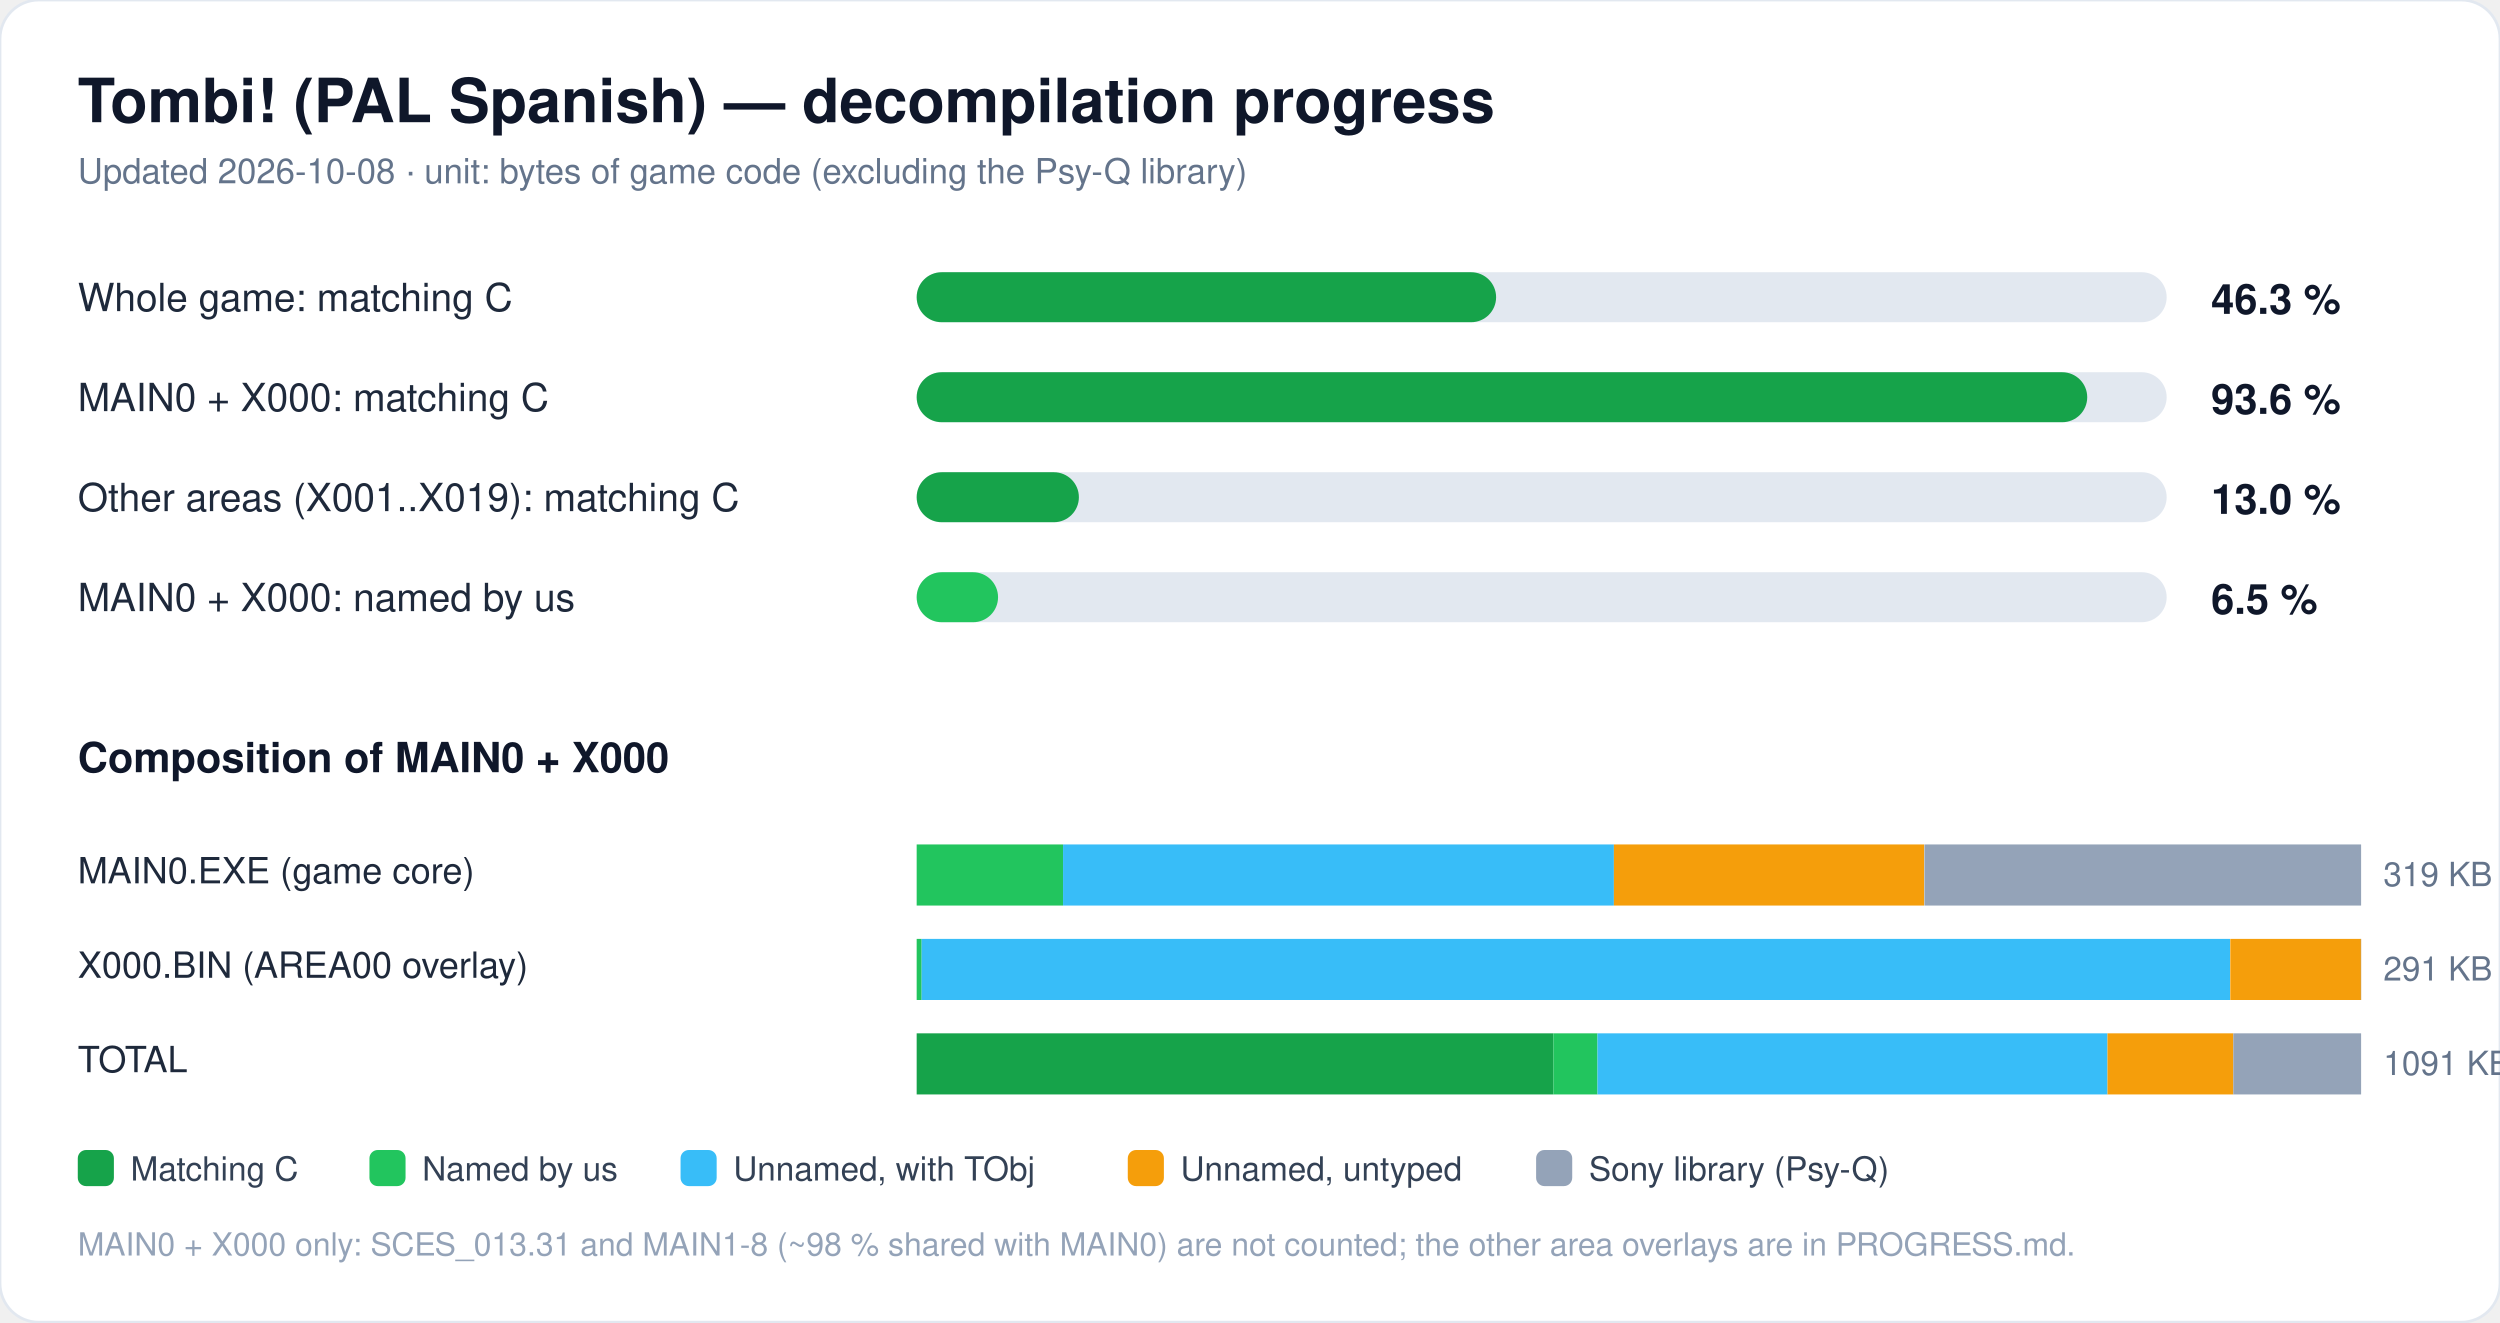
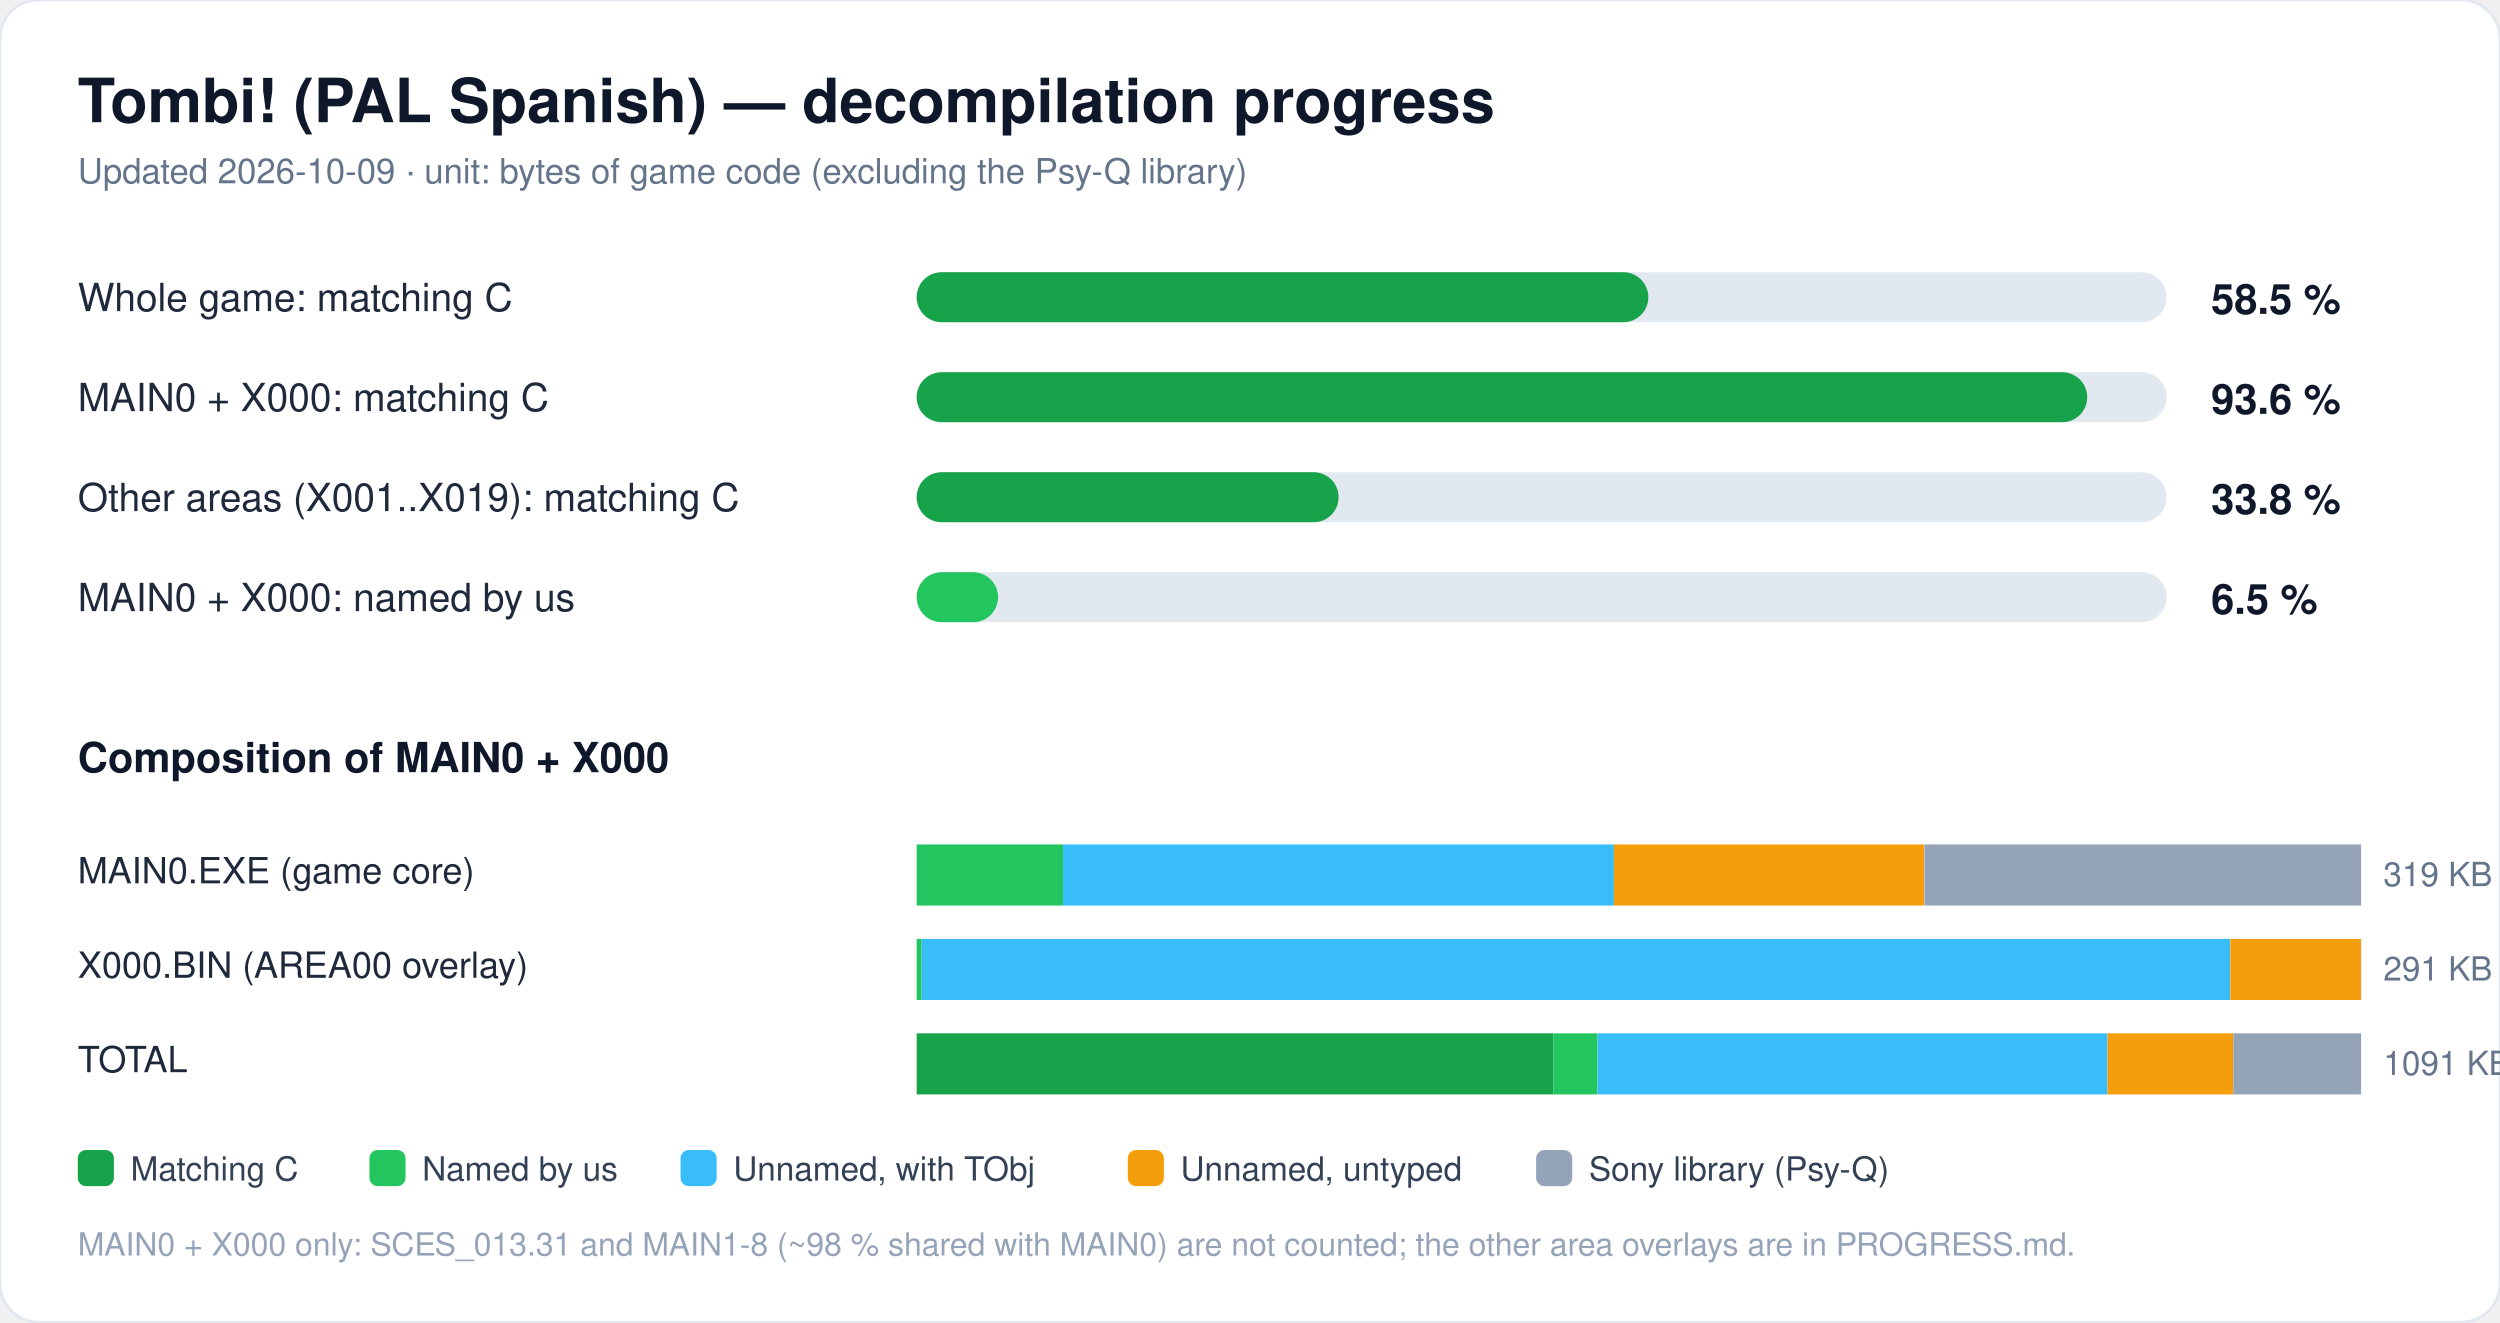
<svg xmlns="http://www.w3.org/2000/svg" width="900" height="476" viewBox="0 0 900 476" role="img" aria-label="Decompilation progress">
  <rect width="900" height="476" rx="14" fill="#ffffff" stroke="#e2e8f0" />
  <text x="28" y="44" font-family="Segoe UI,Helvetica,Arial,sans-serif" font-size="22" font-weight="700" fill="#0f172a">Tombi! (PAL Spanish) — decompilation progress</text>
-   <text x="28" y="66" font-family="Segoe UI,Helvetica,Arial,sans-serif" font-size="12.5" fill="#64748b">Updated 2026-10-08 · unit: bytes of game code (excluding the Psy-Q library)</text>
+   <text x="28" y="66" font-family="Segoe UI,Helvetica,Arial,sans-serif" font-size="12.5" fill="#64748b">Updated 2026-10-09 · unit: bytes of game code (excluding the Psy-Q library)</text>
  <text x="28" y="112" font-family="Segoe UI,Helvetica,Arial,sans-serif" font-size="14" fill="#1e293b">Whole game: matching C</text>
  <rect x="330" y="98" width="450" height="18" rx="9" fill="#e2e8f0" />
-   <rect x="330" y="98" width="208.6" height="18" rx="9" fill="#16a34a" />
-   <text x="796" y="113" font-family="Segoe UI,Helvetica,Arial,sans-serif" font-size="15" font-weight="700" fill="#0f172a">46.3 %</text>
+   <rect x="330" y="98" width="263.4" height="18" rx="9" fill="#16a34a" />
+   <text x="796" y="113" font-family="Segoe UI,Helvetica,Arial,sans-serif" font-size="15" font-weight="700" fill="#0f172a">58.5 %</text>
  <text x="28" y="148" font-family="Segoe UI,Helvetica,Arial,sans-serif" font-size="14" fill="#1e293b">MAIN0 + X000: matching C</text>
  <rect x="330" y="134" width="450" height="18" rx="9" fill="#e2e8f0" />
  <rect x="330" y="134" width="421.4" height="18" rx="9" fill="#16a34a" />
  <text x="796" y="149" font-family="Segoe UI,Helvetica,Arial,sans-serif" font-size="15" font-weight="700" fill="#0f172a">93.6 %</text>
  <text x="28" y="184" font-family="Segoe UI,Helvetica,Arial,sans-serif" font-size="14" fill="#1e293b">Other areas (X001..X019): matching C</text>
  <rect x="330" y="170" width="450" height="18" rx="9" fill="#e2e8f0" />
-   <rect x="330" y="170" width="58.4" height="18" rx="9" fill="#16a34a" />
-   <text x="796" y="185" font-family="Segoe UI,Helvetica,Arial,sans-serif" font-size="15" font-weight="700" fill="#0f172a">13.0 %</text>
+   <rect x="330" y="170" width="151.9" height="18" rx="9" fill="#16a34a" />
+   <text x="796" y="185" font-family="Segoe UI,Helvetica,Arial,sans-serif" font-size="15" font-weight="700" fill="#0f172a">33.8 %</text>
  <text x="28" y="220" font-family="Segoe UI,Helvetica,Arial,sans-serif" font-size="14" fill="#1e293b">MAIN0 + X000: named by us</text>
  <rect x="330" y="206" width="450" height="18" rx="9" fill="#e2e8f0" />
  <rect x="330" y="206" width="29.3" height="18" rx="9" fill="#22c55e" />
  <text x="796" y="221" font-family="Segoe UI,Helvetica,Arial,sans-serif" font-size="15" font-weight="700" fill="#0f172a">6.5 %</text>
  <text x="28" y="278" font-family="Segoe UI,Helvetica,Arial,sans-serif" font-size="15" font-weight="700" fill="#0f172a">Composition of MAIN0 + X000</text>
  <text x="28" y="318" font-family="Segoe UI,Helvetica,Arial,sans-serif" font-size="13" fill="#1e293b">MAIN0.EXE (game core)</text>
  <rect x="330.0" y="304" width="52.7" height="22" fill="#22c55e" />
  <rect x="382.7" y="304" width="198.3" height="22" fill="#38bdf8" />
  <rect x="581.0" y="304" width="111.7" height="22" fill="#f59e0b" />
  <rect x="692.8" y="304" width="157.2" height="22" fill="#94a3b8" />
  <text x="858" y="319" font-family="Segoe UI,Helvetica,Arial,sans-serif" font-size="12" fill="#64748b" text-anchor="start">319 KB</text>
  <text x="28" y="352" font-family="Segoe UI,Helvetica,Arial,sans-serif" font-size="13" fill="#1e293b">X000.BIN (AREA00 overlay)</text>
  <rect x="330.0" y="338" width="1.8" height="22" fill="#22c55e" />
  <rect x="331.8" y="338" width="471.0" height="22" fill="#38bdf8" />
  <rect x="802.9" y="338" width="47.1" height="22" fill="#f59e0b" />
  <rect x="849.9" y="338" width="0.1" height="22" fill="#94a3b8" />
  <text x="858" y="353" font-family="Segoe UI,Helvetica,Arial,sans-serif" font-size="12" fill="#64748b" text-anchor="start">291 KB</text>
  <text x="28" y="386" font-family="Segoe UI,Helvetica,Arial,sans-serif" font-size="13" fill="#1e293b">TOTAL</text>
  <rect x="330.0" y="372" width="229.2" height="22" fill="#16a34a" />
  <rect x="559.2" y="372" width="15.9" height="22" fill="#22c55e" />
  <rect x="575.1" y="372" width="183.6" height="22" fill="#38bdf8" />
  <rect x="758.7" y="372" width="45.3" height="22" fill="#f59e0b" />
  <rect x="804.0" y="372" width="46.0" height="22" fill="#94a3b8" />
  <text x="858" y="387" font-family="Segoe UI,Helvetica,Arial,sans-serif" font-size="12" fill="#64748b" text-anchor="start">1091 KB</text>
  <rect x="28" y="414" width="13" height="13" rx="3" fill="#16a34a" />
  <text x="47" y="425" font-family="Segoe UI,Helvetica,Arial,sans-serif" font-size="12" fill="#334155">Matching C</text>
  <rect x="133" y="414" width="13" height="13" rx="3" fill="#22c55e" />
  <text x="152" y="425" font-family="Segoe UI,Helvetica,Arial,sans-serif" font-size="12" fill="#334155">Named by us</text>
  <rect x="245" y="414" width="13" height="13" rx="3" fill="#38bdf8" />
  <text x="264" y="425" font-family="Segoe UI,Helvetica,Arial,sans-serif" font-size="12" fill="#334155">Unnamed, with TObj</text>
  <rect x="406" y="414" width="13" height="13" rx="3" fill="#f59e0b" />
  <text x="425" y="425" font-family="Segoe UI,Helvetica,Arial,sans-serif" font-size="12" fill="#334155">Unnamed, untyped</text>
  <rect x="553" y="414" width="13" height="13" rx="3" fill="#94a3b8" />
  <text x="572" y="425" font-family="Segoe UI,Helvetica,Arial,sans-serif" font-size="12" fill="#334155">Sony library (Psy-Q)</text>
  <text x="28" y="452" font-family="Segoe UI,Helvetica,Arial,sans-serif" font-size="11.5" fill="#94a3b8">MAIN0 + X000 only: SCES_013.31 and MAIN1-8 (~98 % shared with MAIN0) are not counted; the other area overlays are in PROGRESS.md.</text>
</svg>
